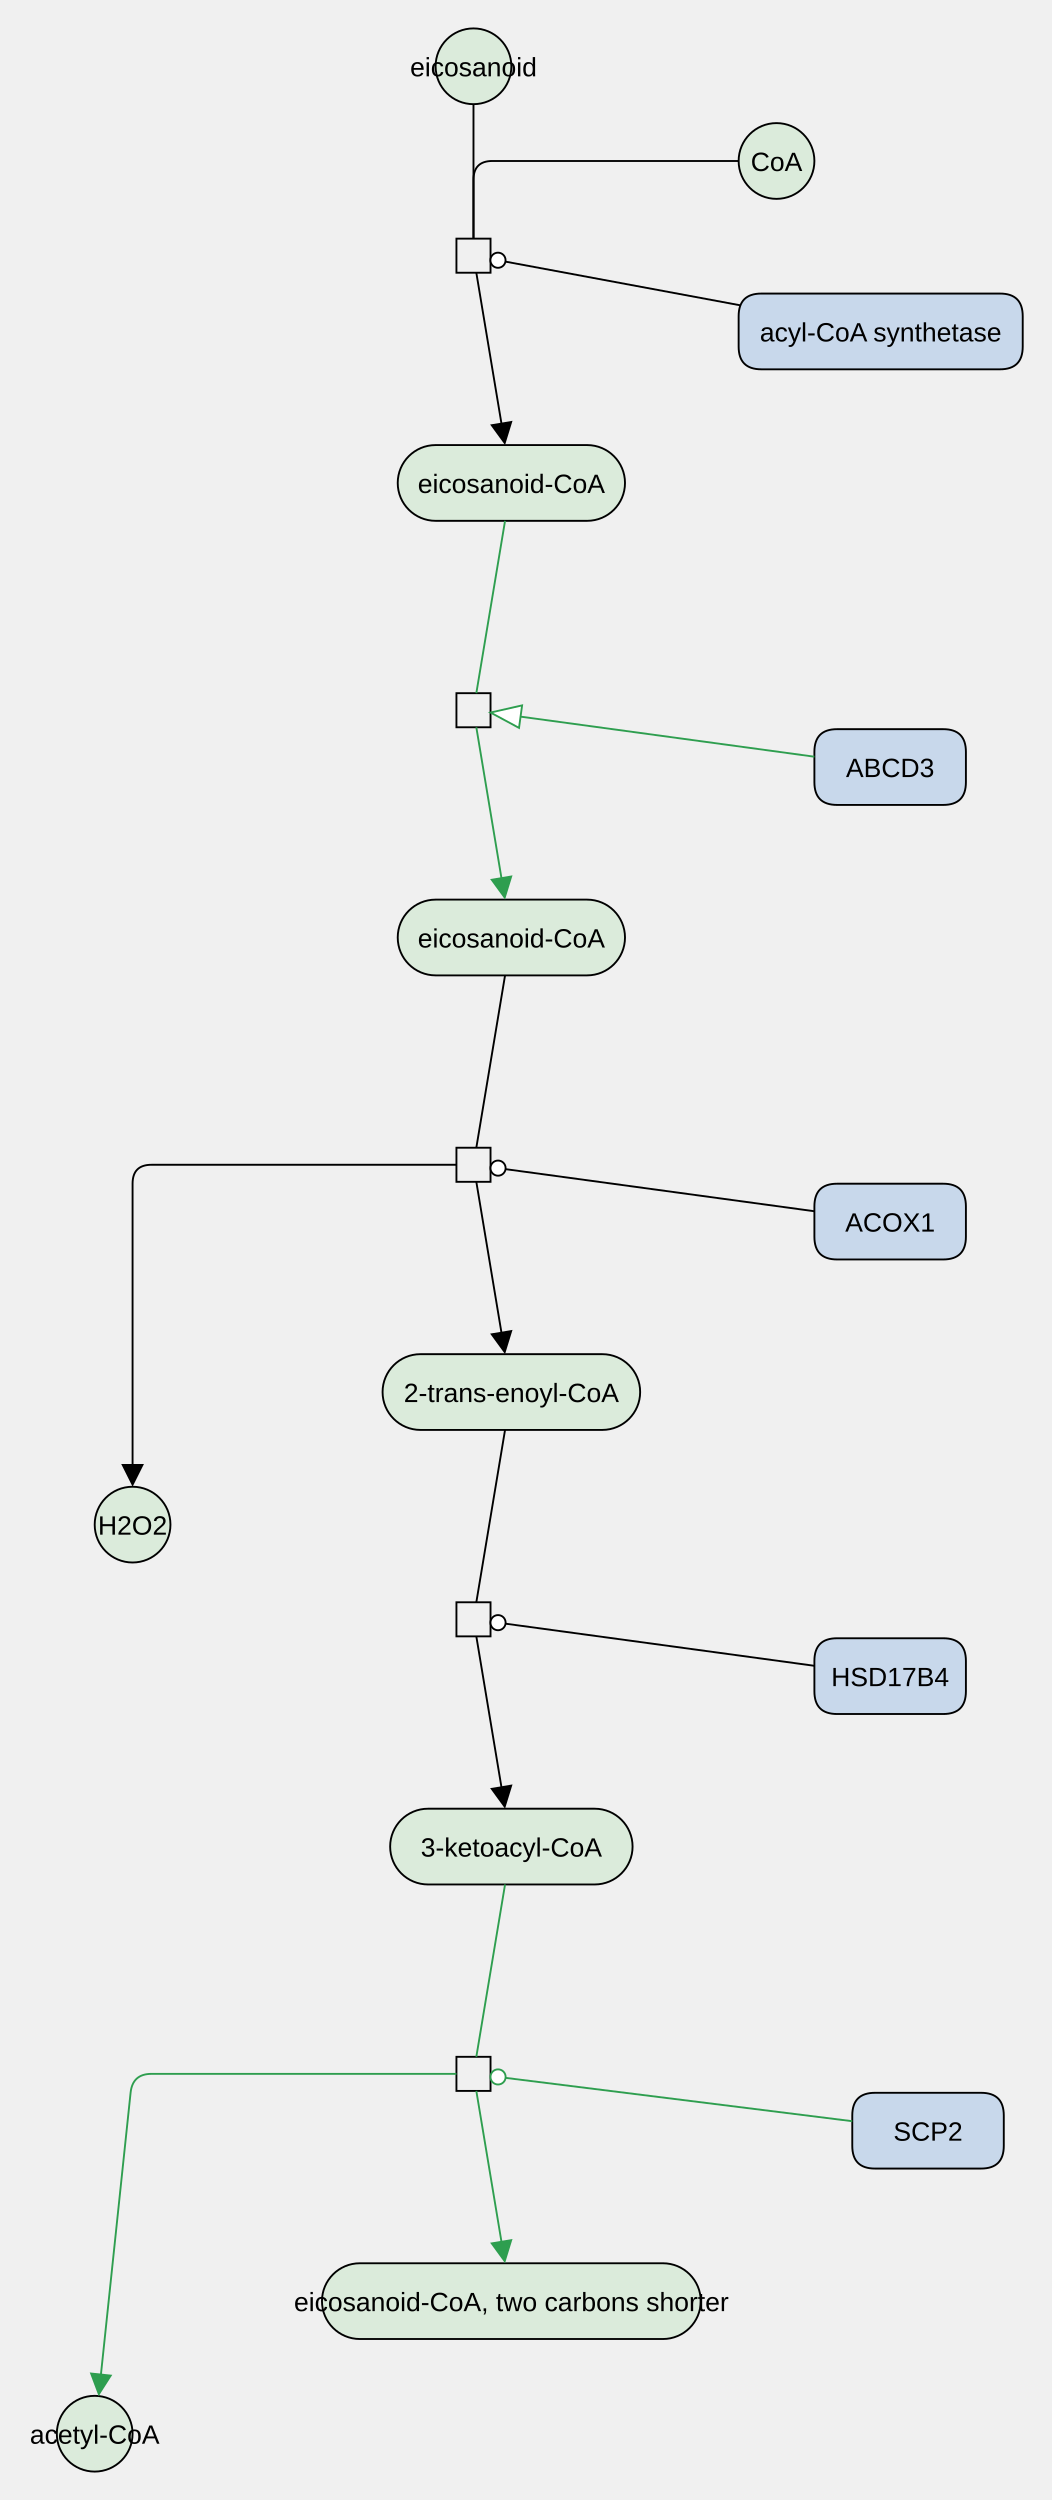
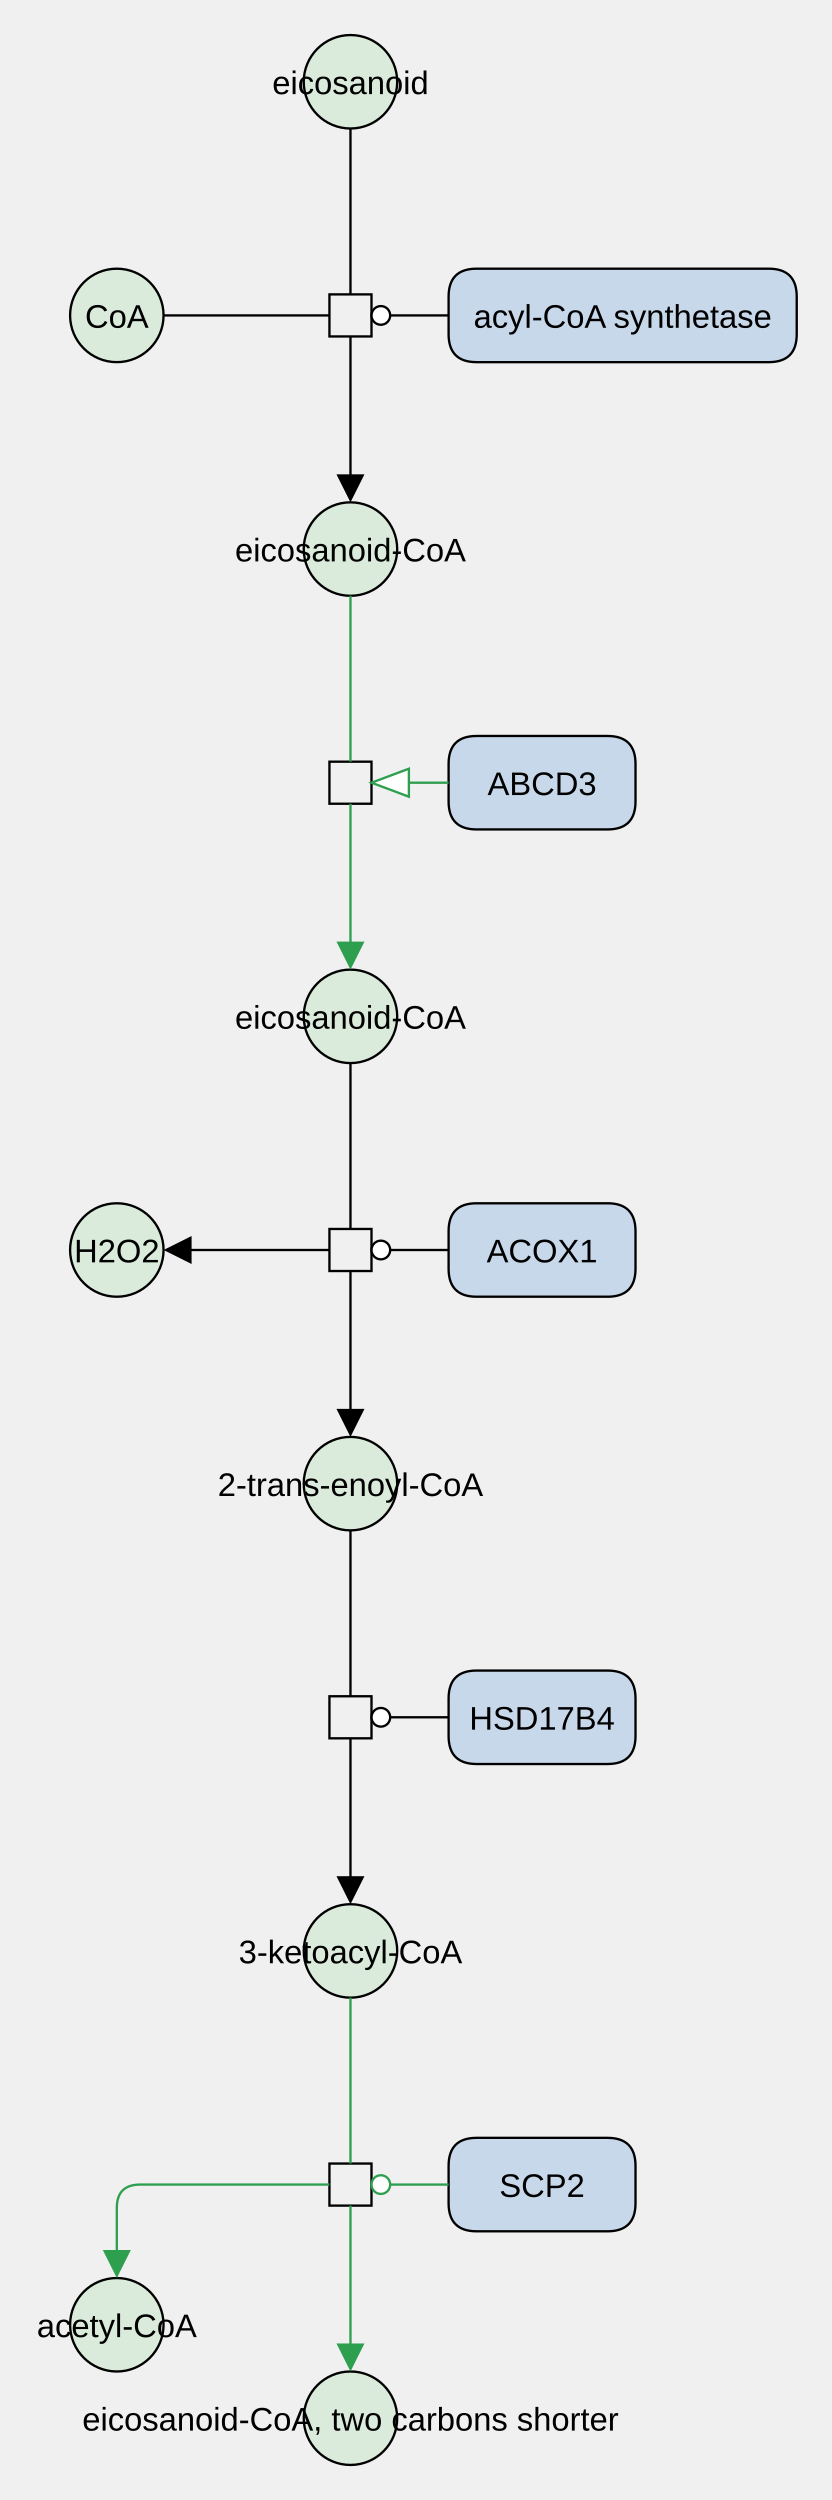
- <svg xmlns="http://www.w3.org/2000/svg" width="555" height="1320" viewBox="0 0 555 1320" stroke-linecap="butt" stroke-miterlimit="10">
-   <g transform="translate(-70,-85)">
-     <path d="M300 120 C300 108.954 308.954 100 320 100 L320 100 C331.046 100 340 108.954 340 120 L340 120 C340 131.046 331.046 140 320 140 L320 140 C308.954 140 300 131.046 300 120 Z" fill="#DBEBDB" stroke="none" />
-     <path d="M300 120 C300 108.954 308.954 100 320 100 L320 100 C331.046 100 340 108.954 340 120 L340 120 C340 131.046 331.046 140 320 140 L320 140 C308.954 140 300 131.046 300 120 Z" fill="none" stroke="#000000" />
-     <text x="320" y="125.291" text-anchor="middle" font-family="'Dialog', Arial, Helvetica, sans-serif" font-size="14" fill="#000000" stroke="none" xml:space="preserve">eicosanoid</text>
-     <path d="M460 170 C460 158.954 468.954 150 480 150 L480 150 C491.046 150 500 158.954 500 170 L500 170 C500 181.046 491.046 190 480 190 L480 190 C468.954 190 460 181.046 460 170 Z" fill="#DBEBDB" stroke="none" />
-     <path d="M460 170 C460 158.954 468.954 150 480 150 L480 150 C491.046 150 500 158.954 500 170 L500 170 C500 181.046 491.046 190 480 190 L480 190 C468.954 190 460 181.046 460 170 Z" fill="none" stroke="#000000" />
-     <text x="480" y="175.291" text-anchor="middle" font-family="'Dialog', Arial, Helvetica, sans-serif" font-size="14" fill="#000000" stroke="none" xml:space="preserve">CoA</text>
-     <path d="M280 340 C280 328.954 288.954 320 300 320 L380 320 C391.046 320 400 328.954 400 340 L400 340 C400 351.046 391.046 360 380 360 L300 360 C288.954 360 280 351.046 280 340 Z" fill="#DBEBDB" stroke="none" />
-     <path d="M280 340 C280 328.954 288.954 320 300 320 L380 320 C391.046 320 400 328.954 400 340 L400 340 C400 351.046 391.046 360 380 360 L300 360 C288.954 360 280 351.046 280 340 Z" fill="none" stroke="#000000" />
-     <text x="340" y="345.291" text-anchor="middle" font-family="'Dialog', Arial, Helvetica, sans-serif" font-size="14" fill="#000000" stroke="none" xml:space="preserve">eicosanoid-CoA</text>
-     <path d="M460 252 Q460 240 472 240 L598 240 Q610 240 610 252 L610 268 Q610 280 598 280 L472 280 Q460 280 460 268 Z" fill="#C8D8EB" stroke="none" />
-     <path d="M460 252 Q460 240 472 240 L598 240 Q610 240 610 252 L610 268 Q610 280 598 280 L472 280 Q460 280 460 268 Z" fill="none" stroke="#000000" />
-     <text x="535" y="265.291" text-anchor="middle" font-family="'Dialog', Arial, Helvetica, sans-serif" font-size="14" fill="#000000" stroke="none" xml:space="preserve">acyl-CoA synthetase</text>
-     <path d="M280 580 C280 568.954 288.954 560 300 560 L380 560 C391.046 560 400 568.954 400 580 L400 580 C400 591.046 391.046 600 380 600 L300 600 C288.954 600 280 591.046 280 580 Z" fill="#DBEBDB" stroke="none" />
-     <path d="M280 580 C280 568.954 288.954 560 300 560 L380 560 C391.046 560 400 568.954 400 580 L400 580 C400 591.046 391.046 600 380 600 L300 600 C288.954 600 280 591.046 280 580 Z" fill="none" stroke="#000000" />
-     <text x="340" y="585.291" text-anchor="middle" font-family="'Dialog', Arial, Helvetica, sans-serif" font-size="14" fill="#000000" stroke="none" xml:space="preserve">eicosanoid-CoA</text>
-     <path d="M500 482 Q500 470 512 470 L568 470 Q580 470 580 482 L580 498 Q580 510 568 510 L512 510 Q500 510 500 498 Z" fill="#C8D8EB" stroke="none" />
-     <path d="M500 482 Q500 470 512 470 L568 470 Q580 470 580 482 L580 498 Q580 510 568 510 L512 510 Q500 510 500 498 Z" fill="none" stroke="#000000" />
-     <text x="540" y="495.291" text-anchor="middle" font-family="'Dialog', Arial, Helvetica, sans-serif" font-size="14" fill="#000000" stroke="none" xml:space="preserve">ABCD3</text>
-     <path d="M272 820 C272 808.954 280.954 800 292 800 L388 800 C399.046 800 408 808.954 408 820 L408 820 C408 831.046 399.046 840 388 840 L292 840 C280.954 840 272 831.046 272 820 Z" fill="#DBEBDB" stroke="none" />
-     <path d="M272 820 C272 808.954 280.954 800 292 800 L388 800 C399.046 800 408 808.954 408 820 L408 820 C408 831.046 399.046 840 388 840 L292 840 C280.954 840 272 831.046 272 820 Z" fill="none" stroke="#000000" />
-     <text x="340" y="825.291" text-anchor="middle" font-family="'Dialog', Arial, Helvetica, sans-serif" font-size="14" fill="#000000" stroke="none" xml:space="preserve">2-trans-enoyl-CoA</text>
-     <path d="M500 722 Q500 710 512 710 L568 710 Q580 710 580 722 L580 738 Q580 750 568 750 L512 750 Q500 750 500 738 Z" fill="#C8D8EB" stroke="none" />
-     <path d="M500 722 Q500 710 512 710 L568 710 Q580 710 580 722 L580 738 Q580 750 568 750 L512 750 Q500 750 500 738 Z" fill="none" stroke="#000000" />
-     <text x="540" y="735.291" text-anchor="middle" font-family="'Dialog', Arial, Helvetica, sans-serif" font-size="14" fill="#000000" stroke="none" xml:space="preserve">ACOX1</text>
-     <path d="M120 890 C120 878.954 128.954 870 140 870 L140 870 C151.046 870 160 878.954 160 890 L160 890 C160 901.046 151.046 910 140 910 L140 910 C128.954 910 120 901.046 120 890 Z" fill="#DBEBDB" stroke="none" />
-     <path d="M120 890 C120 878.954 128.954 870 140 870 L140 870 C151.046 870 160 878.954 160 890 L160 890 C160 901.046 151.046 910 140 910 L140 910 C128.954 910 120 901.046 120 890 Z" fill="none" stroke="#000000" />
-     <text x="140" y="895.291" text-anchor="middle" font-family="'Dialog', Arial, Helvetica, sans-serif" font-size="14" fill="#000000" stroke="none" xml:space="preserve">H2O2</text>
-     <path d="M276 1060 C276 1048.954 284.954 1040 296 1040 L384 1040 C395.046 1040 404 1048.954 404 1060 L404 1060 C404 1071.046 395.046 1080 384 1080 L296 1080 C284.954 1080 276 1071.046 276 1060 Z" fill="#DBEBDB" stroke="none" />
-     <path d="M276 1060 C276 1048.954 284.954 1040 296 1040 L384 1040 C395.046 1040 404 1048.954 404 1060 L404 1060 C404 1071.046 395.046 1080 384 1080 L296 1080 C284.954 1080 276 1071.046 276 1060 Z" fill="none" stroke="#000000" />
-     <text x="340" y="1065.291" text-anchor="middle" font-family="'Dialog', Arial, Helvetica, sans-serif" font-size="14" fill="#000000" stroke="none" xml:space="preserve">3-ketoacyl-CoA</text>
-     <path d="M500 962 Q500 950 512 950 L568 950 Q580 950 580 962 L580 978 Q580 990 568 990 L512 990 Q500 990 500 978 Z" fill="#C8D8EB" stroke="none" />
-     <path d="M500 962 Q500 950 512 950 L568 950 Q580 950 580 962 L580 978 Q580 990 568 990 L512 990 Q500 990 500 978 Z" fill="none" stroke="#000000" />
-     <text x="540" y="975.291" text-anchor="middle" font-family="'Dialog', Arial, Helvetica, sans-serif" font-size="14" fill="#000000" stroke="none" xml:space="preserve">HSD17B4</text>
-     <path d="M240 1300 C240 1288.954 248.954 1280 260 1280 L420 1280 C431.046 1280 440 1288.954 440 1300 L440 1300 C440 1311.046 431.046 1320 420 1320 L260 1320 C248.954 1320 240 1311.046 240 1300 Z" fill="#DBEBDB" stroke="none" />
-     <path d="M240 1300 C240 1288.954 248.954 1280 260 1280 L420 1280 C431.046 1280 440 1288.954 440 1300 L440 1300 C440 1311.046 431.046 1320 420 1320 L260 1320 C248.954 1320 240 1311.046 240 1300 Z" fill="none" stroke="#000000" />
-     <text x="340" y="1305.291" text-anchor="middle" font-family="'Dialog', Arial, Helvetica, sans-serif" font-size="14" fill="#000000" stroke="none" xml:space="preserve">eicosanoid-CoA, two carbons shorter</text>
-     <path d="M520 1202 Q520 1190 532 1190 L588 1190 Q600 1190 600 1202 L600 1218 Q600 1230 588 1230 L532 1230 Q520 1230 520 1218 Z" fill="#C8D8EB" stroke="none" />
-     <path d="M520 1202 Q520 1190 532 1190 L588 1190 Q600 1190 600 1202 L600 1218 Q600 1230 588 1230 L532 1230 Q520 1230 520 1218 Z" fill="none" stroke="#000000" />
-     <text x="560" y="1215.291" text-anchor="middle" font-family="'Dialog', Arial, Helvetica, sans-serif" font-size="14" fill="#000000" stroke="none" xml:space="preserve">SCP2</text>
-     <path d="M100 1370 C100 1358.954 108.954 1350 120 1350 L120 1350 C131.046 1350 140 1358.954 140 1370 L140 1370 C140 1381.046 131.046 1390 120 1390 L120 1390 C108.954 1390 100 1381.046 100 1370 Z" fill="#DBEBDB" stroke="none" />
-     <path d="M100 1370 C100 1358.954 108.954 1350 120 1350 L120 1350 C131.046 1350 140 1358.954 140 1370 L140 1370 C140 1381.046 131.046 1390 120 1390 L120 1390 C108.954 1390 100 1381.046 100 1370 Z" fill="none" stroke="#000000" />
-     <text x="120" y="1375.291" text-anchor="middle" font-family="'Dialog', Arial, Helvetica, sans-serif" font-size="14" fill="#000000" stroke="none" xml:space="preserve">acetyl-CoA</text>
-     <path d="M311 211 L329 211 L329 229 L311 229 Z" fill="none" stroke="#000000" />
-     <path d="M311 451 L329 451 L329 469 L311 469 Z" fill="none" stroke="#000000" />
-     <path d="M320 140 L320 211" fill="none" stroke="#000000" />
-     <path d="M460 170 L330 170 Q320 170 320 180 L320 211" fill="none" stroke="#000000" />
-     <path d="M321.5 229 L334.858 309.15" fill="none" stroke="#000000" />
-     <path d="M336.667 320 L328.776 309.15 L340.612 307.177 Z" fill="#000000" stroke="none" />
-     <path d="M460.986 246.23 L336.865 223.138" fill="none" stroke="#000000" />
-     <circle cx="332.933" cy="222.406" r="4" fill="white" stroke="#000000" />
-     <path d="M311 691 L329 691 L329 709 L311 709 Z" fill="none" stroke="#000000" />
-     <path d="M336.667 360 L321.5 451" fill="none" stroke="#2E9E4F" />
-     <path d="M321.5 469 L334.858 549.15" fill="none" stroke="#2E9E4F" />
-     <path d="M336.667 560 L328.776 549.15 L340.612 547.177 Z" fill="#2E9E4F" stroke="none" />
-     <path d="M500 484.546 L343.863 463.254" fill="none" stroke="#2E9E4F" />
-     <path d="M329 461.227 L345.664 457.444 L344.043 469.334 Z" fill="white" stroke="#2E9E4F" />
-     <path d="M311 931 L329 931 L329 949 L311 949 Z" fill="none" stroke="#000000" />
-     <path d="M336.667 600 L321.5 691" fill="none" stroke="#000000" />
-     <path d="M321.5 709 L334.858 789.15" fill="none" stroke="#000000" />
-     <path d="M336.667 800 L328.776 789.15 L340.612 787.177 Z" fill="#000000" stroke="none" />
-     <path d="M311 700 L150 700 Q140 700 140 710 L140 859" fill="none" stroke="#000000" />
-     <path d="M140 870 L134 858 L146 858 Z" fill="#000000" stroke="none" />
-     <path d="M500 724.545 L336.927 702.308" fill="none" stroke="#000000" />
-     <circle cx="332.963" cy="701.768" r="4" fill="white" stroke="#000000" />
-     <path d="M311 1171 L329 1171 L329 1189 L311 1189 Z" fill="none" stroke="#000000" />
-     <path d="M336.667 840 L321.5 931" fill="none" stroke="#000000" />
-     <path d="M321.5 949 L334.858 1029.15" fill="none" stroke="#000000" />
-     <path d="M336.667 1040 L328.776 1029.15 L340.612 1027.177 Z" fill="#000000" stroke="none" />
-     <path d="M500 964.545 L336.927 942.308" fill="none" stroke="#000000" />
-     <circle cx="332.963" cy="941.768" r="4" fill="white" stroke="#000000" />
-     <path d="M336.667 1080 L321.5 1171" fill="none" stroke="#2E9E4F" />
-     <path d="M321.5 1189 L334.858 1269.15" fill="none" stroke="#2E9E4F" />
-     <path d="M336.667 1280 L328.776 1269.15 L340.612 1267.177 Z" fill="#2E9E4F" stroke="none" />
-     <path d="M311 1180 L150 1180 Q140 1180 138.953 1189.945 L123.235 1339.27" fill="none" stroke="#2E9E4F" />
-     <path d="M122.083 1350.21 L117.372 1337.648 L129.306 1338.904 Z" fill="#2E9E4F" stroke="none" />
-     <path d="M520 1205 L336.938 1182.117" fill="none" stroke="#2E9E4F" />
-     <circle cx="332.969" cy="1181.621" r="4" fill="white" stroke="#2E9E4F" />
+ <svg xmlns="http://www.w3.org/2000/svg" width="356" height="1070" viewBox="0 0 356 1070" stroke-linecap="butt" stroke-miterlimit="10">
+   <g transform="translate(30,-65)">
+     <path d="M100 100 C100 88.954 108.954 80 120 80 L120 80 C131.046 80 140 88.954 140 100 L140 100 C140 111.046 131.046 120 120 120 L120 120 C108.954 120 100 111.046 100 100 Z" fill="#DBEBDB" stroke="none" />
+     <path d="M100 100 C100 88.954 108.954 80 120 80 L120 80 C131.046 80 140 88.954 140 100 L140 100 C140 111.046 131.046 120 120 120 L120 120 C108.954 120 100 111.046 100 100 Z" fill="none" stroke="#000000" />
+     <text x="120" y="105.291" text-anchor="middle" font-family="'Dialog', Arial, Helvetica, sans-serif" font-size="14" fill="#000000" stroke="none" xml:space="preserve">eicosanoid</text>
+     <path d="M0 200 C0 188.954 8.954 180 20 180 L20 180 C31.046 180 40 188.954 40 200 L40 200 C40 211.046 31.046 220 20 220 L20 220 C8.954 220 0 211.046 0 200 Z" fill="#DBEBDB" stroke="none" />
+     <path d="M0 200 C0 188.954 8.954 180 20 180 L20 180 C31.046 180 40 188.954 40 200 L40 200 C40 211.046 31.046 220 20 220 L20 220 C8.954 220 0 211.046 0 200 Z" fill="none" stroke="#000000" />
+     <text x="20" y="205.291" text-anchor="middle" font-family="'Dialog', Arial, Helvetica, sans-serif" font-size="14" fill="#000000" stroke="none" xml:space="preserve">CoA</text>
+     <path d="M100 300 C100 288.954 108.954 280 120 280 L120 280 C131.046 280 140 288.954 140 300 L140 300 C140 311.046 131.046 320 120 320 L120 320 C108.954 320 100 311.046 100 300 Z" fill="#DBEBDB" stroke="none" />
+     <path d="M100 300 C100 288.954 108.954 280 120 280 L120 280 C131.046 280 140 288.954 140 300 L140 300 C140 311.046 131.046 320 120 320 L120 320 C108.954 320 100 311.046 100 300 Z" fill="none" stroke="#000000" />
+     <text x="120" y="305.291" text-anchor="middle" font-family="'Dialog', Arial, Helvetica, sans-serif" font-size="14" fill="#000000" stroke="none" xml:space="preserve">eicosanoid-CoA</text>
+     <path d="M162 192 Q162 180 174 180 L299 180 Q311 180 311 192 L311 208 Q311 220 299 220 L174 220 Q162 220 162 208 Z" fill="#C8D8EB" stroke="none" />
+     <path d="M162 192 Q162 180 174 180 L299 180 Q311 180 311 192 L311 208 Q311 220 299 220 L174 220 Q162 220 162 208 Z" fill="none" stroke="#000000" />
+     <text x="236.5" y="205.291" text-anchor="middle" font-family="'Dialog', Arial, Helvetica, sans-serif" font-size="14" fill="#000000" stroke="none" xml:space="preserve">acyl-CoA synthetase</text>
+     <path d="M100 500 C100 488.954 108.954 480 120 480 L120 480 C131.046 480 140 488.954 140 500 L140 500 C140 511.046 131.046 520 120 520 L120 520 C108.954 520 100 511.046 100 500 Z" fill="#DBEBDB" stroke="none" />
+     <path d="M100 500 C100 488.954 108.954 480 120 480 L120 480 C131.046 480 140 488.954 140 500 L140 500 C140 511.046 131.046 520 120 520 L120 520 C108.954 520 100 511.046 100 500 Z" fill="none" stroke="#000000" />
+     <text x="120" y="505.291" text-anchor="middle" font-family="'Dialog', Arial, Helvetica, sans-serif" font-size="14" fill="#000000" stroke="none" xml:space="preserve">eicosanoid-CoA</text>
+     <path d="M162 392 Q162 380 174 380 L230 380 Q242 380 242 392 L242 408 Q242 420 230 420 L174 420 Q162 420 162 408 Z" fill="#C8D8EB" stroke="none" />
+     <path d="M162 392 Q162 380 174 380 L230 380 Q242 380 242 392 L242 408 Q242 420 230 420 L174 420 Q162 420 162 408 Z" fill="none" stroke="#000000" />
+     <text x="202" y="405.291" text-anchor="middle" font-family="'Dialog', Arial, Helvetica, sans-serif" font-size="14" fill="#000000" stroke="none" xml:space="preserve">ABCD3</text>
+     <path d="M100 700 C100 688.954 108.954 680 120 680 L120 680 C131.046 680 140 688.954 140 700 L140 700 C140 711.046 131.046 720 120 720 L120 720 C108.954 720 100 711.046 100 700 Z" fill="#DBEBDB" stroke="none" />
+     <path d="M100 700 C100 688.954 108.954 680 120 680 L120 680 C131.046 680 140 688.954 140 700 L140 700 C140 711.046 131.046 720 120 720 L120 720 C108.954 720 100 711.046 100 700 Z" fill="none" stroke="#000000" />
+     <text x="120" y="705.291" text-anchor="middle" font-family="'Dialog', Arial, Helvetica, sans-serif" font-size="14" fill="#000000" stroke="none" xml:space="preserve">2-trans-enoyl-CoA</text>
+     <path d="M162 592 Q162 580 174 580 L230 580 Q242 580 242 592 L242 608 Q242 620 230 620 L174 620 Q162 620 162 608 Z" fill="#C8D8EB" stroke="none" />
+     <path d="M162 592 Q162 580 174 580 L230 580 Q242 580 242 592 L242 608 Q242 620 230 620 L174 620 Q162 620 162 608 Z" fill="none" stroke="#000000" />
+     <text x="202" y="605.291" text-anchor="middle" font-family="'Dialog', Arial, Helvetica, sans-serif" font-size="14" fill="#000000" stroke="none" xml:space="preserve">ACOX1</text>
+     <path d="M0 600 C0 588.954 8.954 580 20 580 L20 580 C31.046 580 40 588.954 40 600 L40 600 C40 611.046 31.046 620 20 620 L20 620 C8.954 620 0 611.046 0 600 Z" fill="#DBEBDB" stroke="none" />
+     <path d="M0 600 C0 588.954 8.954 580 20 580 L20 580 C31.046 580 40 588.954 40 600 L40 600 C40 611.046 31.046 620 20 620 L20 620 C8.954 620 0 611.046 0 600 Z" fill="none" stroke="#000000" />
+     <text x="20" y="605.291" text-anchor="middle" font-family="'Dialog', Arial, Helvetica, sans-serif" font-size="14" fill="#000000" stroke="none" xml:space="preserve">H2O2</text>
+     <path d="M100 900 C100 888.954 108.954 880 120 880 L120 880 C131.046 880 140 888.954 140 900 L140 900 C140 911.046 131.046 920 120 920 L120 920 C108.954 920 100 911.046 100 900 Z" fill="#DBEBDB" stroke="none" />
+     <path d="M100 900 C100 888.954 108.954 880 120 880 L120 880 C131.046 880 140 888.954 140 900 L140 900 C140 911.046 131.046 920 120 920 L120 920 C108.954 920 100 911.046 100 900 Z" fill="none" stroke="#000000" />
+     <text x="120" y="905.291" text-anchor="middle" font-family="'Dialog', Arial, Helvetica, sans-serif" font-size="14" fill="#000000" stroke="none" xml:space="preserve">3-ketoacyl-CoA</text>
+     <path d="M162 792 Q162 780 174 780 L230 780 Q242 780 242 792 L242 808 Q242 820 230 820 L174 820 Q162 820 162 808 Z" fill="#C8D8EB" stroke="none" />
+     <path d="M162 792 Q162 780 174 780 L230 780 Q242 780 242 792 L242 808 Q242 820 230 820 L174 820 Q162 820 162 808 Z" fill="none" stroke="#000000" />
+     <text x="202" y="805.291" text-anchor="middle" font-family="'Dialog', Arial, Helvetica, sans-serif" font-size="14" fill="#000000" stroke="none" xml:space="preserve">HSD17B4</text>
+     <path d="M100 1100 C100 1088.954 108.954 1080 120 1080 L120 1080 C131.046 1080 140 1088.954 140 1100 L140 1100 C140 1111.046 131.046 1120 120 1120 L120 1120 C108.954 1120 100 1111.046 100 1100 Z" fill="#DBEBDB" stroke="none" />
+     <path d="M100 1100 C100 1088.954 108.954 1080 120 1080 L120 1080 C131.046 1080 140 1088.954 140 1100 L140 1100 C140 1111.046 131.046 1120 120 1120 L120 1120 C108.954 1120 100 1111.046 100 1100 Z" fill="none" stroke="#000000" />
+     <text x="120" y="1105.291" text-anchor="middle" font-family="'Dialog', Arial, Helvetica, sans-serif" font-size="14" fill="#000000" stroke="none" xml:space="preserve">eicosanoid-CoA, two carbons shorter</text>
+     <path d="M162 992 Q162 980 174 980 L230 980 Q242 980 242 992 L242 1008 Q242 1020 230 1020 L174 1020 Q162 1020 162 1008 Z" fill="#C8D8EB" stroke="none" />
+     <path d="M162 992 Q162 980 174 980 L230 980 Q242 980 242 992 L242 1008 Q242 1020 230 1020 L174 1020 Q162 1020 162 1008 Z" fill="none" stroke="#000000" />
+     <text x="202" y="1005.291" text-anchor="middle" font-family="'Dialog', Arial, Helvetica, sans-serif" font-size="14" fill="#000000" stroke="none" xml:space="preserve">SCP2</text>
+     <path d="M0 1060 C0 1048.954 8.954 1040 20 1040 L20 1040 C31.046 1040 40 1048.954 40 1060 L40 1060 C40 1071.046 31.046 1080 20 1080 L20 1080 C8.954 1080 0 1071.046 0 1060 Z" fill="#DBEBDB" stroke="none" />
+     <path d="M0 1060 C0 1048.954 8.954 1040 20 1040 L20 1040 C31.046 1040 40 1048.954 40 1060 L40 1060 C40 1071.046 31.046 1080 20 1080 L20 1080 C8.954 1080 0 1071.046 0 1060 Z" fill="none" stroke="#000000" />
+     <text x="20" y="1065.291" text-anchor="middle" font-family="'Dialog', Arial, Helvetica, sans-serif" font-size="14" fill="#000000" stroke="none" xml:space="preserve">acetyl-CoA</text>
+     <path d="M111 191 L129 191 L129 209 L111 209 Z" fill="none" stroke="#000000" />
+     <path d="M111 391 L129 391 L129 409 L111 409 Z" fill="none" stroke="#000000" />
+     <path d="M120 120 L120 191" fill="none" stroke="#000000" />
+     <path d="M40 200 L111 200" fill="none" stroke="#000000" />
+     <path d="M120 209 L120 269" fill="none" stroke="#000000" />
+     <path d="M120 280 L114 268 L126 268 Z" fill="#000000" stroke="none" />
+     <path d="M162 200 L137 200" fill="none" stroke="#000000" />
+     <circle cx="133" cy="200" r="4" fill="white" stroke="#000000" />
+     <path d="M111 591 L129 591 L129 609 L111 609 Z" fill="none" stroke="#000000" />
+     <path d="M120 320 L120 391" fill="none" stroke="#2E9E4F" />
+     <path d="M120 409 L120 469" fill="none" stroke="#2E9E4F" />
+     <path d="M120 480 L114 468 L126 468 Z" fill="#2E9E4F" stroke="none" />
+     <path d="M162 400 L144 400" fill="none" stroke="#2E9E4F" />
+     <path d="M129 400 L145 394 L145 406 Z" fill="white" stroke="#2E9E4F" />
+     <path d="M111 791 L129 791 L129 809 L111 809 Z" fill="none" stroke="#000000" />
+     <path d="M120 520 L120 591" fill="none" stroke="#000000" />
+     <path d="M120 609 L120 669" fill="none" stroke="#000000" />
+     <path d="M120 680 L114 668 L126 668 Z" fill="#000000" stroke="none" />
+     <path d="M111 600 L51 600" fill="none" stroke="#000000" />
+     <path d="M40 600 L52 594 L52 606 Z" fill="#000000" stroke="none" />
+     <path d="M162 600 L137 600" fill="none" stroke="#000000" />
+     <circle cx="133" cy="600" r="4" fill="white" stroke="#000000" />
+     <path d="M111 991 L129 991 L129 1009 L111 1009 Z" fill="none" stroke="#000000" />
+     <path d="M120 720 L120 791" fill="none" stroke="#000000" />
+     <path d="M120 809 L120 869" fill="none" stroke="#000000" />
+     <path d="M120 880 L114 868 L126 868 Z" fill="#000000" stroke="none" />
+     <path d="M162 800 L137 800" fill="none" stroke="#000000" />
+     <circle cx="133" cy="800" r="4" fill="white" stroke="#000000" />
+     <path d="M120 920 L120 991" fill="none" stroke="#2E9E4F" />
+     <path d="M120 1009 L120 1069" fill="none" stroke="#2E9E4F" />
+     <path d="M120 1080 L114 1068 L126 1068 Z" fill="#2E9E4F" stroke="none" />
+     <path d="M111 1000 L30 1000 Q20 1000 20 1010 L20 1029" fill="none" stroke="#2E9E4F" />
+     <path d="M20 1040 L14 1028 L26 1028 Z" fill="#2E9E4F" stroke="none" />
+     <path d="M162 1000 L137 1000" fill="none" stroke="#2E9E4F" />
+     <circle cx="133" cy="1000" r="4" fill="white" stroke="#2E9E4F" />
  </g>
</svg>
